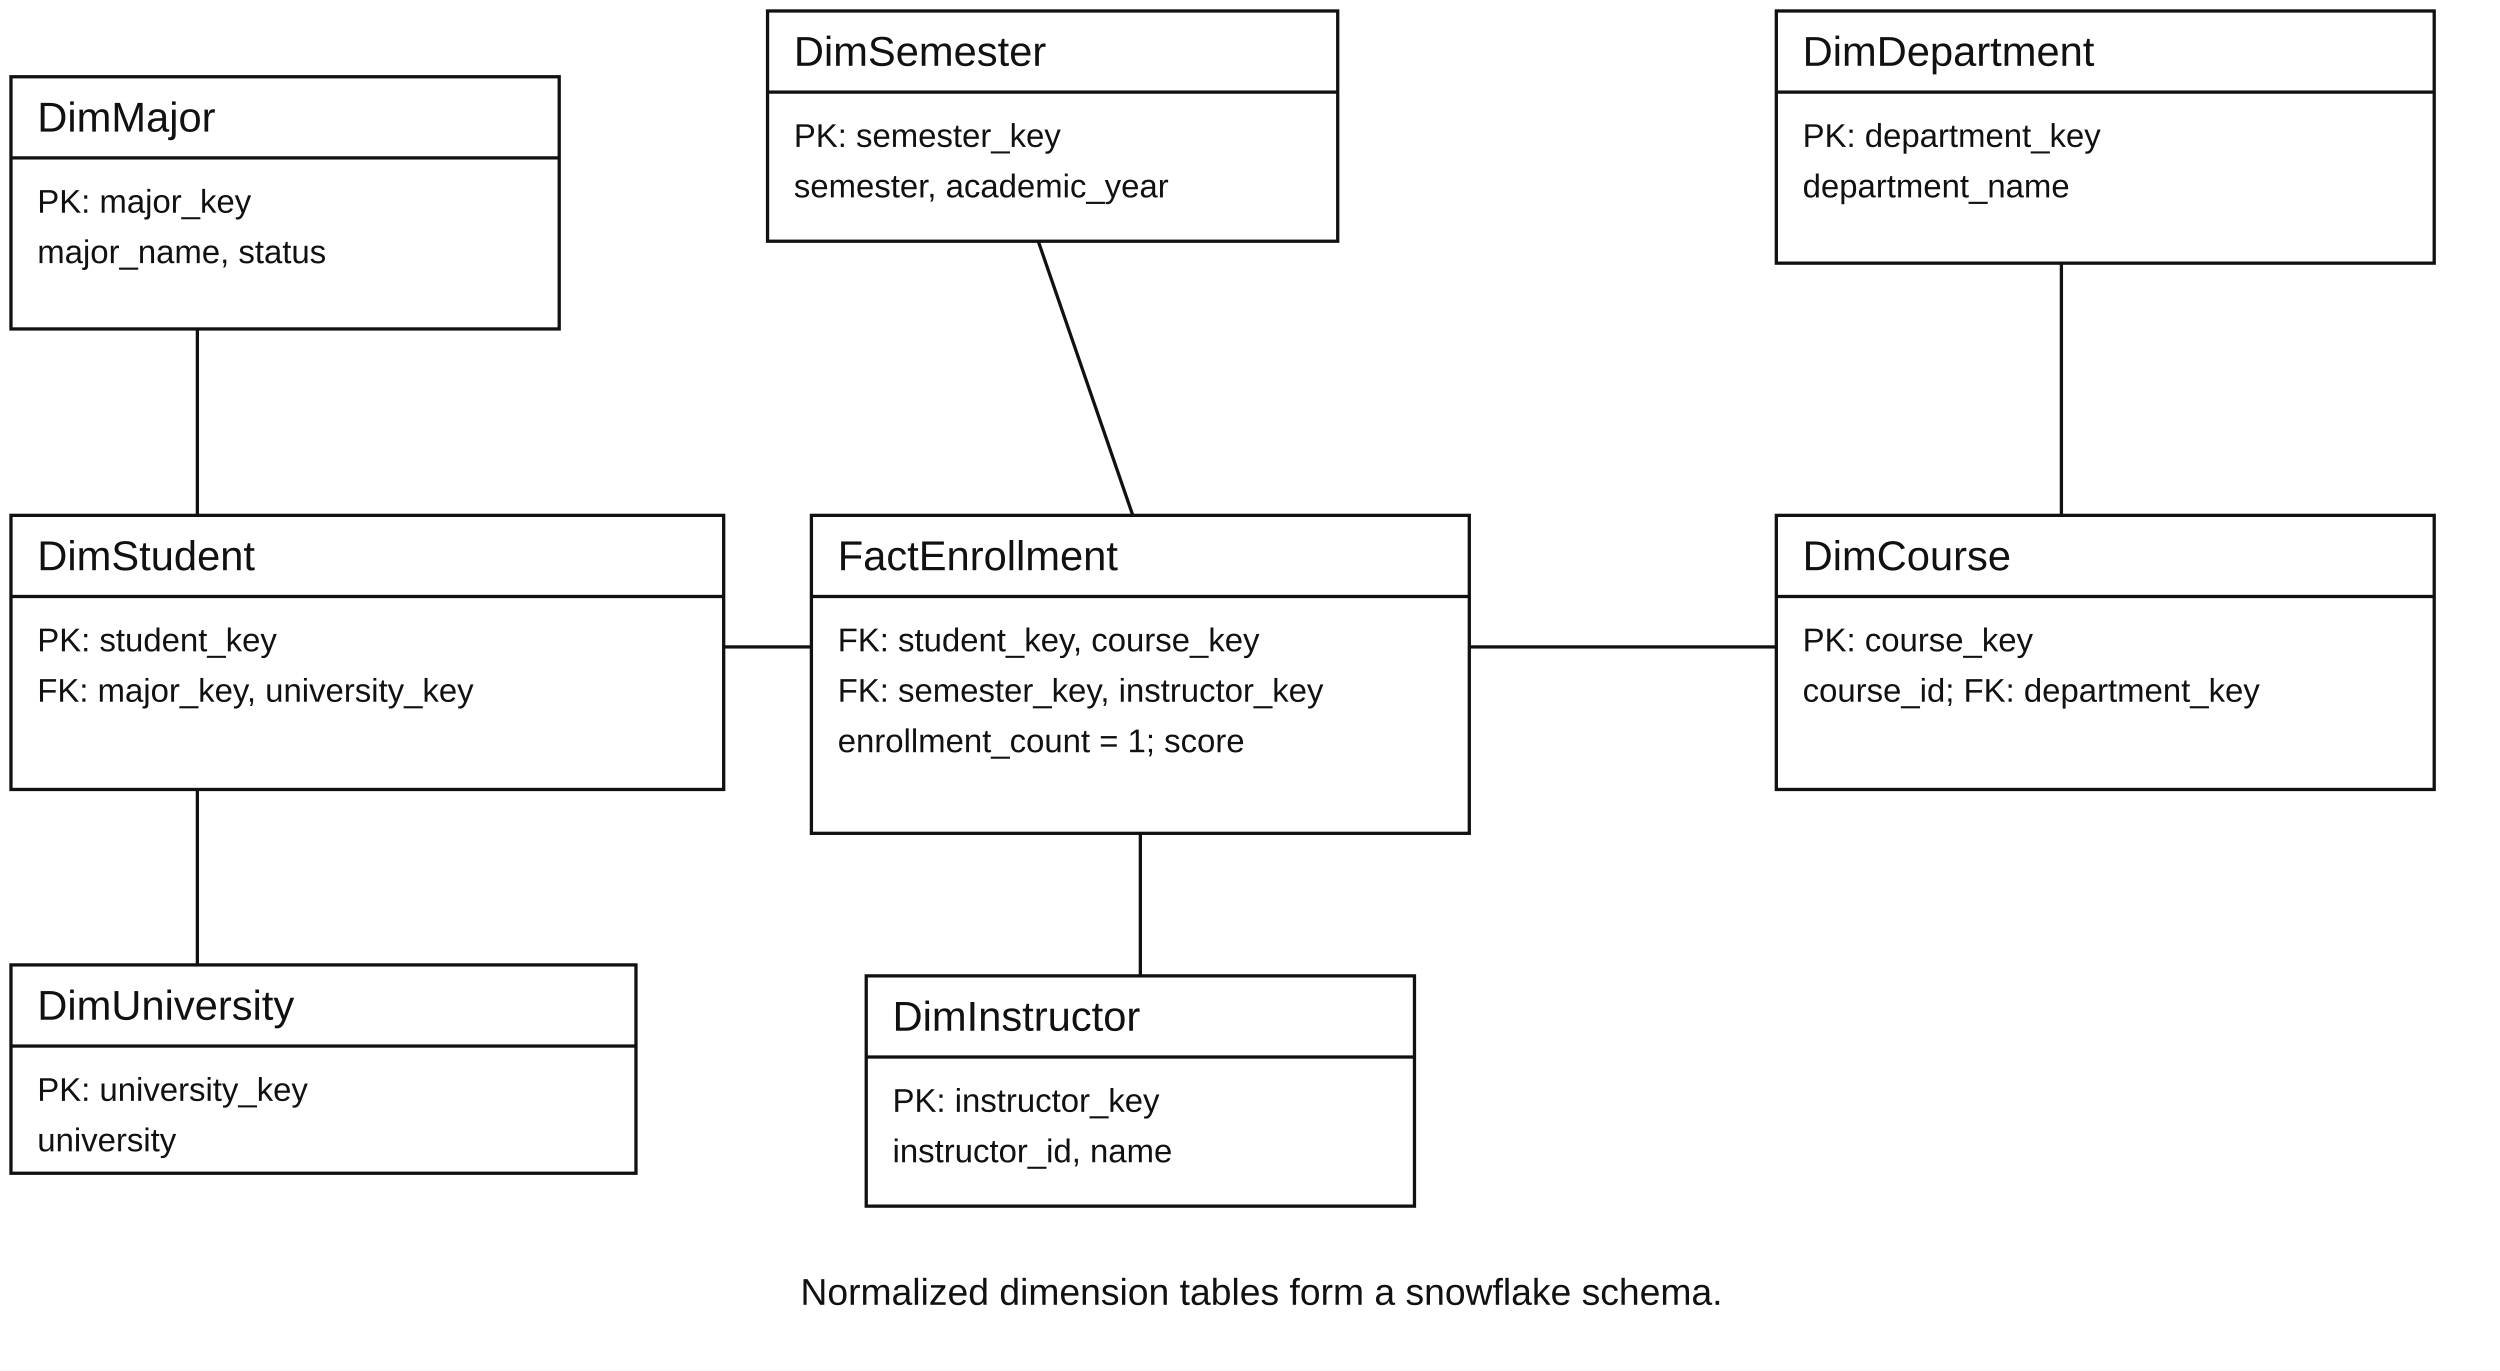
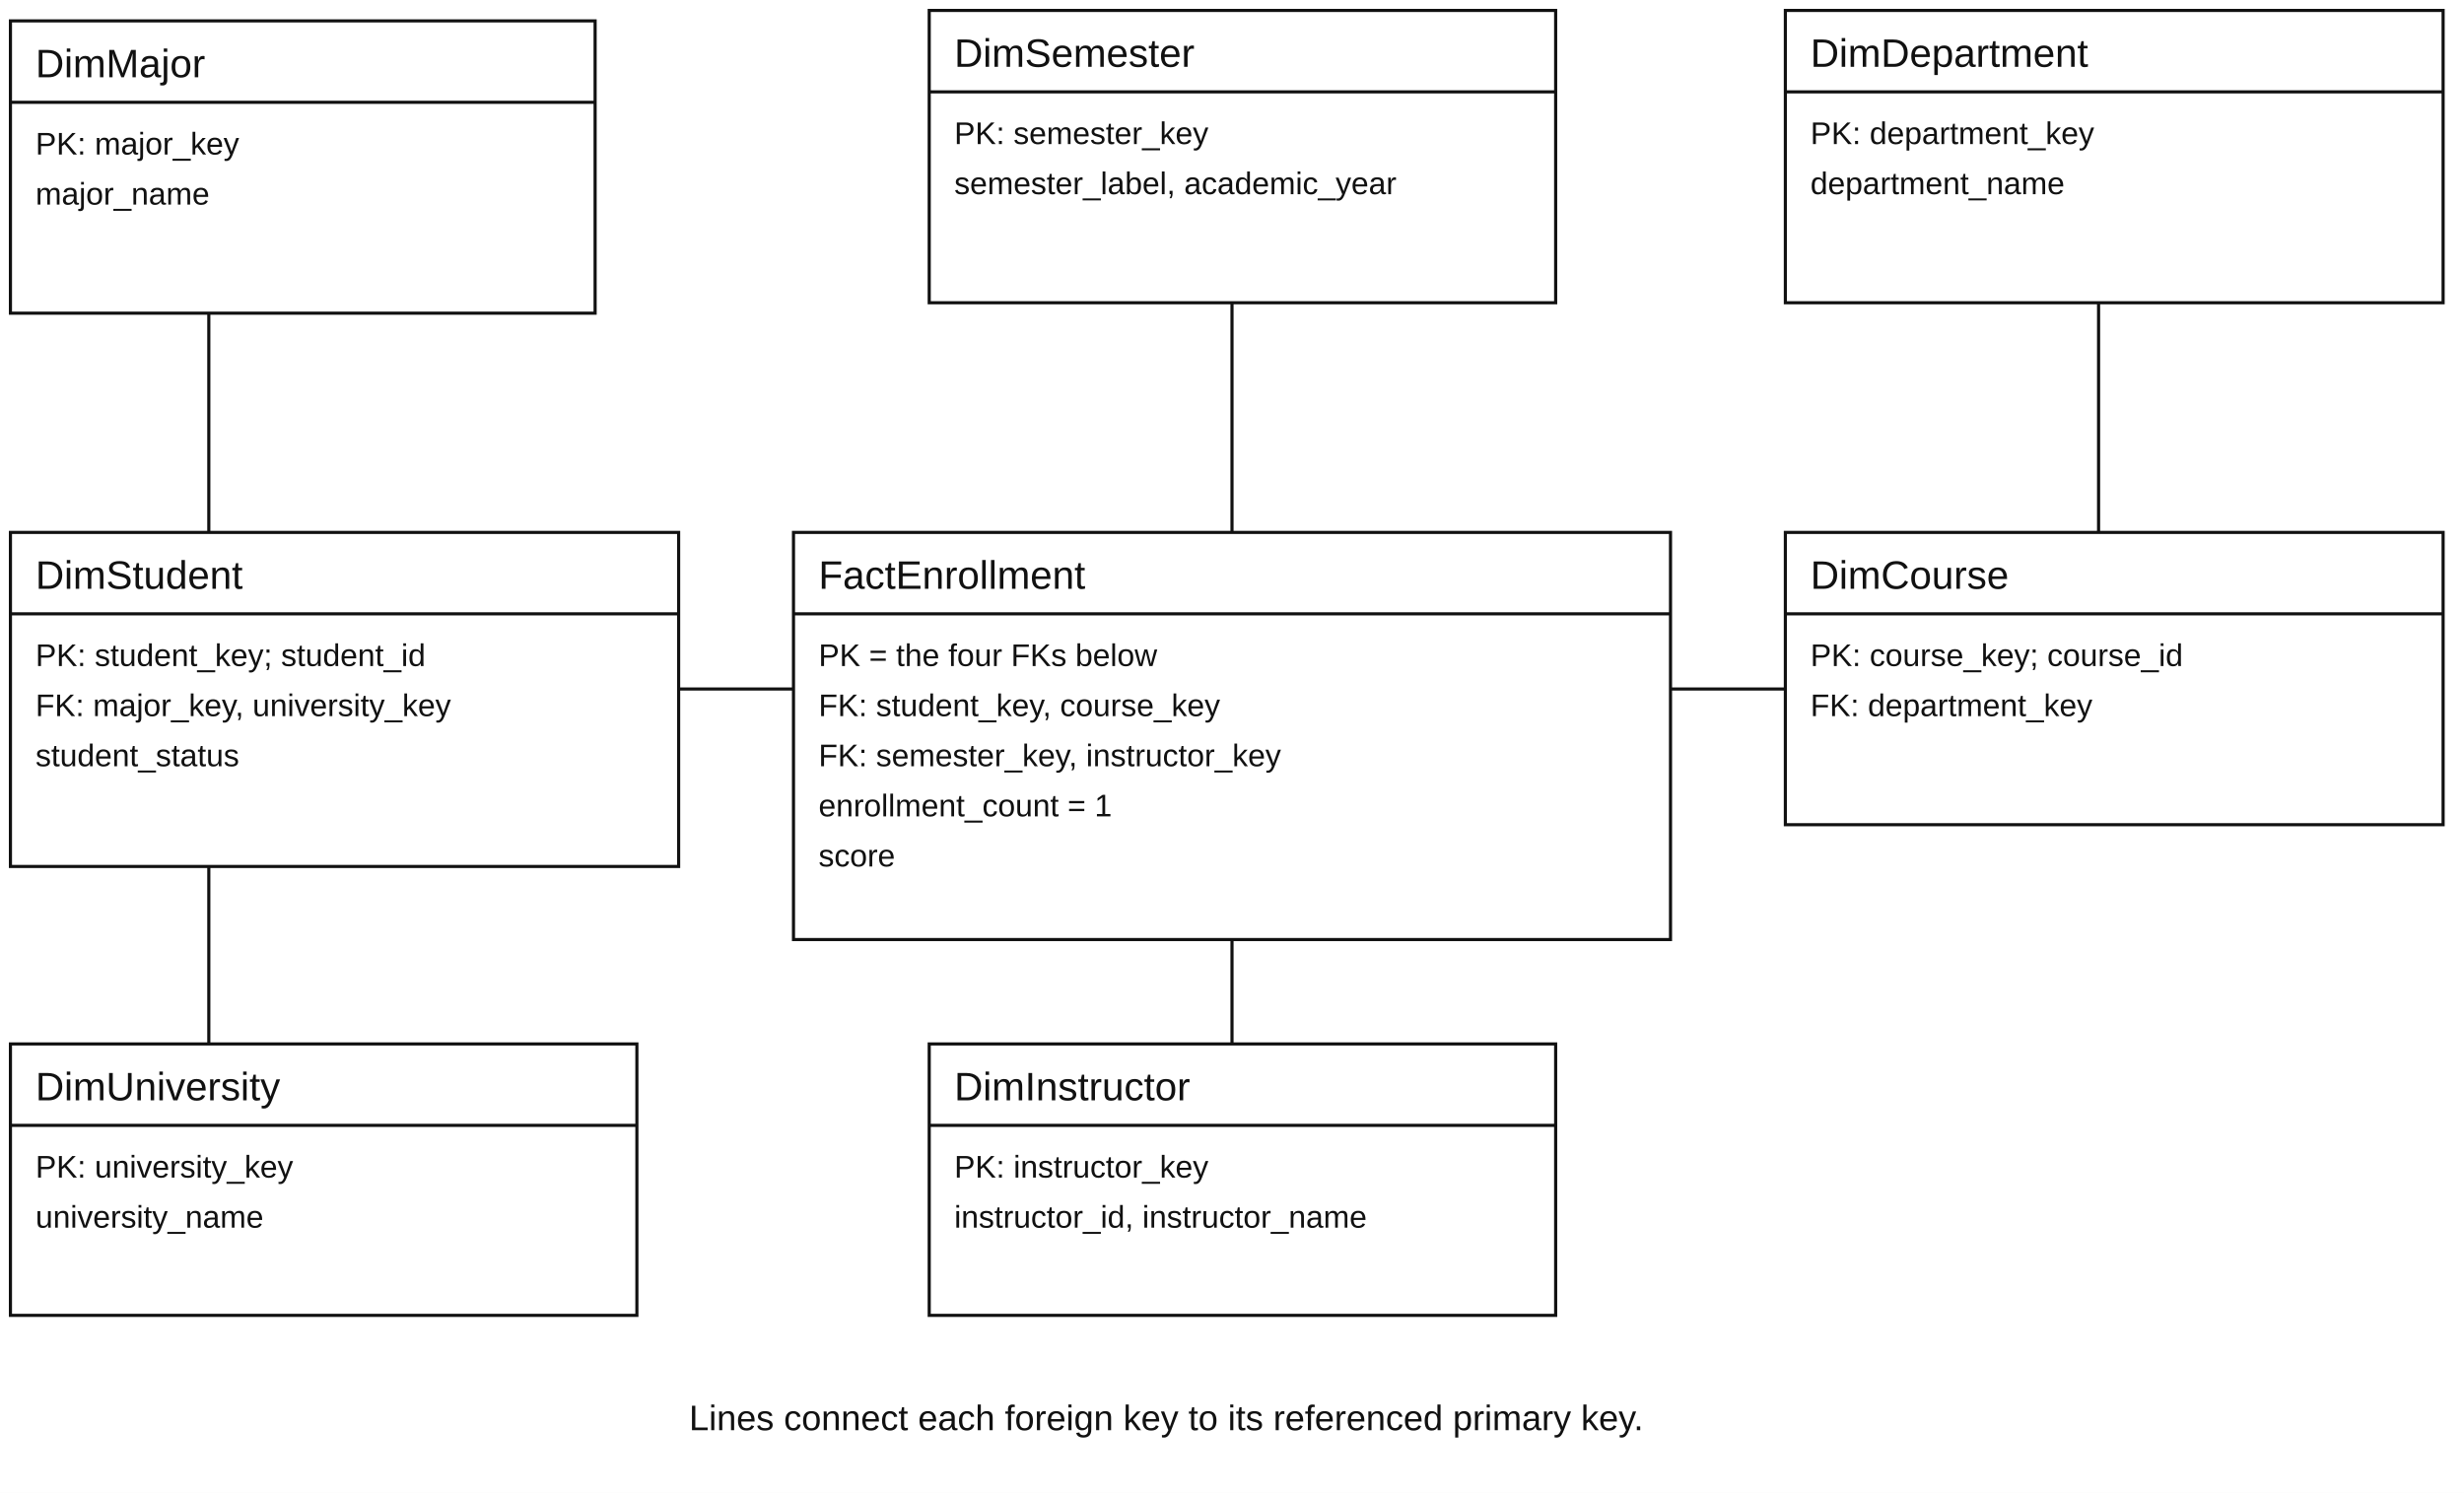
- <svg xmlns="http://www.w3.org/2000/svg" viewBox="0 0 1140 625" role="img">
+ <svg xmlns="http://www.w3.org/2000/svg" viewBox="0 0 1180 715" role="img">
  <rect width="100%" height="100%" fill="white" />
-   <g font-family="Arial,sans-serif" font-size="17" fill="#111" stroke="#111" stroke-width="1.5">
-     <path d="M520,245L470,100" fill="none" />
-     <path d="M370,295L330,295" fill="none" />
-     <path d="M670,295L810,295" fill="none" />
-     <path d="M520,380L520,445" fill="none" />
-     <path d="M90,235L90,150" fill="none" />
-     <path d="M90,355L90,440" fill="none" />
-     <path d="M940,235L940,120" fill="none" />
-     <rect x="370" y="235" width="300" height="145" fill="white" />
-     <text x="382" y="260" font-size="19" stroke="none">FactEnrollment</text>
-     <path d="M370,272h300" />
-     <text x="382" y="297" font-size="15" stroke="none">FK: student_key, course_key</text>
-     <text x="382" y="320" font-size="15" stroke="none">FK: semester_key, instructor_key</text>
-     <text x="382" y="343" font-size="15" stroke="none">enrollment_count = 1; score</text>
-     <rect x="350" y="5" width="260" height="105" fill="white" />
-     <text x="362" y="30" font-size="19" stroke="none">DimSemester</text>
-     <path d="M350,42h260" />
-     <text x="362" y="67" font-size="15" stroke="none">PK: semester_key</text>
-     <text x="362" y="90" font-size="15" stroke="none">semester, academic_year</text>
-     <rect x="5" y="235" width="325" height="125" fill="white" />
-     <text x="17" y="260" font-size="19" stroke="none">DimStudent</text>
-     <path d="M5,272h325" />
-     <text x="17" y="297" font-size="15" stroke="none">PK: student_key</text>
-     <text x="17" y="320" font-size="15" stroke="none">FK: major_key, university_key</text>
-     <rect x="5" y="35" width="250" height="115" fill="white" />
-     <text x="17" y="60" font-size="19" stroke="none">DimMajor</text>
-     <path d="M5,72h250" />
-     <text x="17" y="97" font-size="15" stroke="none">PK: major_key</text>
-     <text x="17" y="120" font-size="15" stroke="none">major_name, status</text>
-     <rect x="5" y="440" width="285" height="95" fill="white" />
-     <text x="17" y="465" font-size="19" stroke="none">DimUniversity</text>
-     <path d="M5,477h285" />
-     <text x="17" y="502" font-size="15" stroke="none">PK: university_key</text>
-     <text x="17" y="525" font-size="15" stroke="none">university</text>
-     <rect x="810" y="235" width="300" height="125" fill="white" />
-     <text x="822" y="260" font-size="19" stroke="none">DimCourse</text>
-     <path d="M810,272h300" />
-     <text x="822" y="297" font-size="15" stroke="none">PK: course_key</text>
-     <text x="822" y="320" font-size="15" stroke="none">course_id; FK: department_key</text>
-     <rect x="810" y="5" width="300" height="115" fill="white" />
-     <text x="822" y="30" font-size="19" stroke="none">DimDepartment</text>
-     <path d="M810,42h300" />
-     <text x="822" y="67" font-size="15" stroke="none">PK: department_key</text>
-     <text x="822" y="90" font-size="15" stroke="none">department_name</text>
-     <rect x="395" y="445" width="250" height="105" fill="white" />
-     <text x="407" y="470" font-size="19" stroke="none">DimInstructor</text>
-     <path d="M395,482h250" />
-     <text x="407" y="507" font-size="15" stroke="none">PK: instructor_key</text>
-     <text x="407" y="530" font-size="15" stroke="none">instructor_id, name</text>
-     <text x="365" y="595" font-size="17" stroke="none">Normalized dimension tables form a snowflake schema.</text>
+   <g font-family="Arial,sans-serif" fill="#111" stroke="#111" stroke-width="1.5">
+     <path d="M590,255L590,145" fill="none" />
+     <path d="M380,330L325,330" fill="none" />
+     <path d="M800,330L855,330" fill="none" />
+     <path d="M590,450L590,500" fill="none" />
+     <path d="M100,255L100,150" fill="none" />
+     <path d="M100,415L100,500" fill="none" />
+     <path d="M1005,255L1005,145" fill="none" />
+     <rect x="380" y="255" width="420" height="195" fill="white" />
+     <text x="392" y="282" font-size="19" stroke="none">FactEnrollment</text>
+     <path d="M380,294h420" />
+     <text x="392" y="319" font-size="15" stroke="none">PK = the four FKs below</text>
+     <text x="392" y="343" font-size="15" stroke="none">FK: student_key, course_key</text>
+     <text x="392" y="367" font-size="15" stroke="none">FK: semester_key, instructor_key</text>
+     <text x="392" y="391" font-size="15" stroke="none">enrollment_count = 1</text>
+     <text x="392" y="415" font-size="15" stroke="none">score</text>
+     <rect x="445" y="5" width="300" height="140" fill="white" />
+     <text x="457" y="32" font-size="19" stroke="none">DimSemester</text>
+     <path d="M445,44h300" />
+     <text x="457" y="69" font-size="15" stroke="none">PK: semester_key</text>
+     <text x="457" y="93" font-size="15" stroke="none">semester_label, academic_year</text>
+     <rect x="5" y="255" width="320" height="160" fill="white" />
+     <text x="17" y="282" font-size="19" stroke="none">DimStudent</text>
+     <path d="M5,294h320" />
+     <text x="17" y="319" font-size="15" stroke="none">PK: student_key; student_id</text>
+     <text x="17" y="343" font-size="15" stroke="none">FK: major_key, university_key</text>
+     <text x="17" y="367" font-size="15" stroke="none">student_status</text>
+     <rect x="5" y="10" width="280" height="140" fill="white" />
+     <text x="17" y="37" font-size="19" stroke="none">DimMajor</text>
+     <path d="M5,49h280" />
+     <text x="17" y="74" font-size="15" stroke="none">PK: major_key</text>
+     <text x="17" y="98" font-size="15" stroke="none">major_name</text>
+     <rect x="5" y="500" width="300" height="130" fill="white" />
+     <text x="17" y="527" font-size="19" stroke="none">DimUniversity</text>
+     <path d="M5,539h300" />
+     <text x="17" y="564" font-size="15" stroke="none">PK: university_key</text>
+     <text x="17" y="588" font-size="15" stroke="none">university_name</text>
+     <rect x="855" y="255" width="315" height="140" fill="white" />
+     <text x="867" y="282" font-size="19" stroke="none">DimCourse</text>
+     <path d="M855,294h315" />
+     <text x="867" y="319" font-size="15" stroke="none">PK: course_key; course_id</text>
+     <text x="867" y="343" font-size="15" stroke="none">FK: department_key</text>
+     <rect x="855" y="5" width="315" height="140" fill="white" />
+     <text x="867" y="32" font-size="19" stroke="none">DimDepartment</text>
+     <path d="M855,44h315" />
+     <text x="867" y="69" font-size="15" stroke="none">PK: department_key</text>
+     <text x="867" y="93" font-size="15" stroke="none">department_name</text>
+     <rect x="445" y="500" width="300" height="130" fill="white" />
+     <text x="457" y="527" font-size="19" stroke="none">DimInstructor</text>
+     <path d="M445,539h300" />
+     <text x="457" y="564" font-size="15" stroke="none">PK: instructor_key</text>
+     <text x="457" y="588" font-size="15" stroke="none">instructor_id, instructor_name</text>
+     <text x="330" y="685" font-size="17" stroke="none">Lines connect each foreign key to its referenced primary key.</text>
  </g>
</svg>
